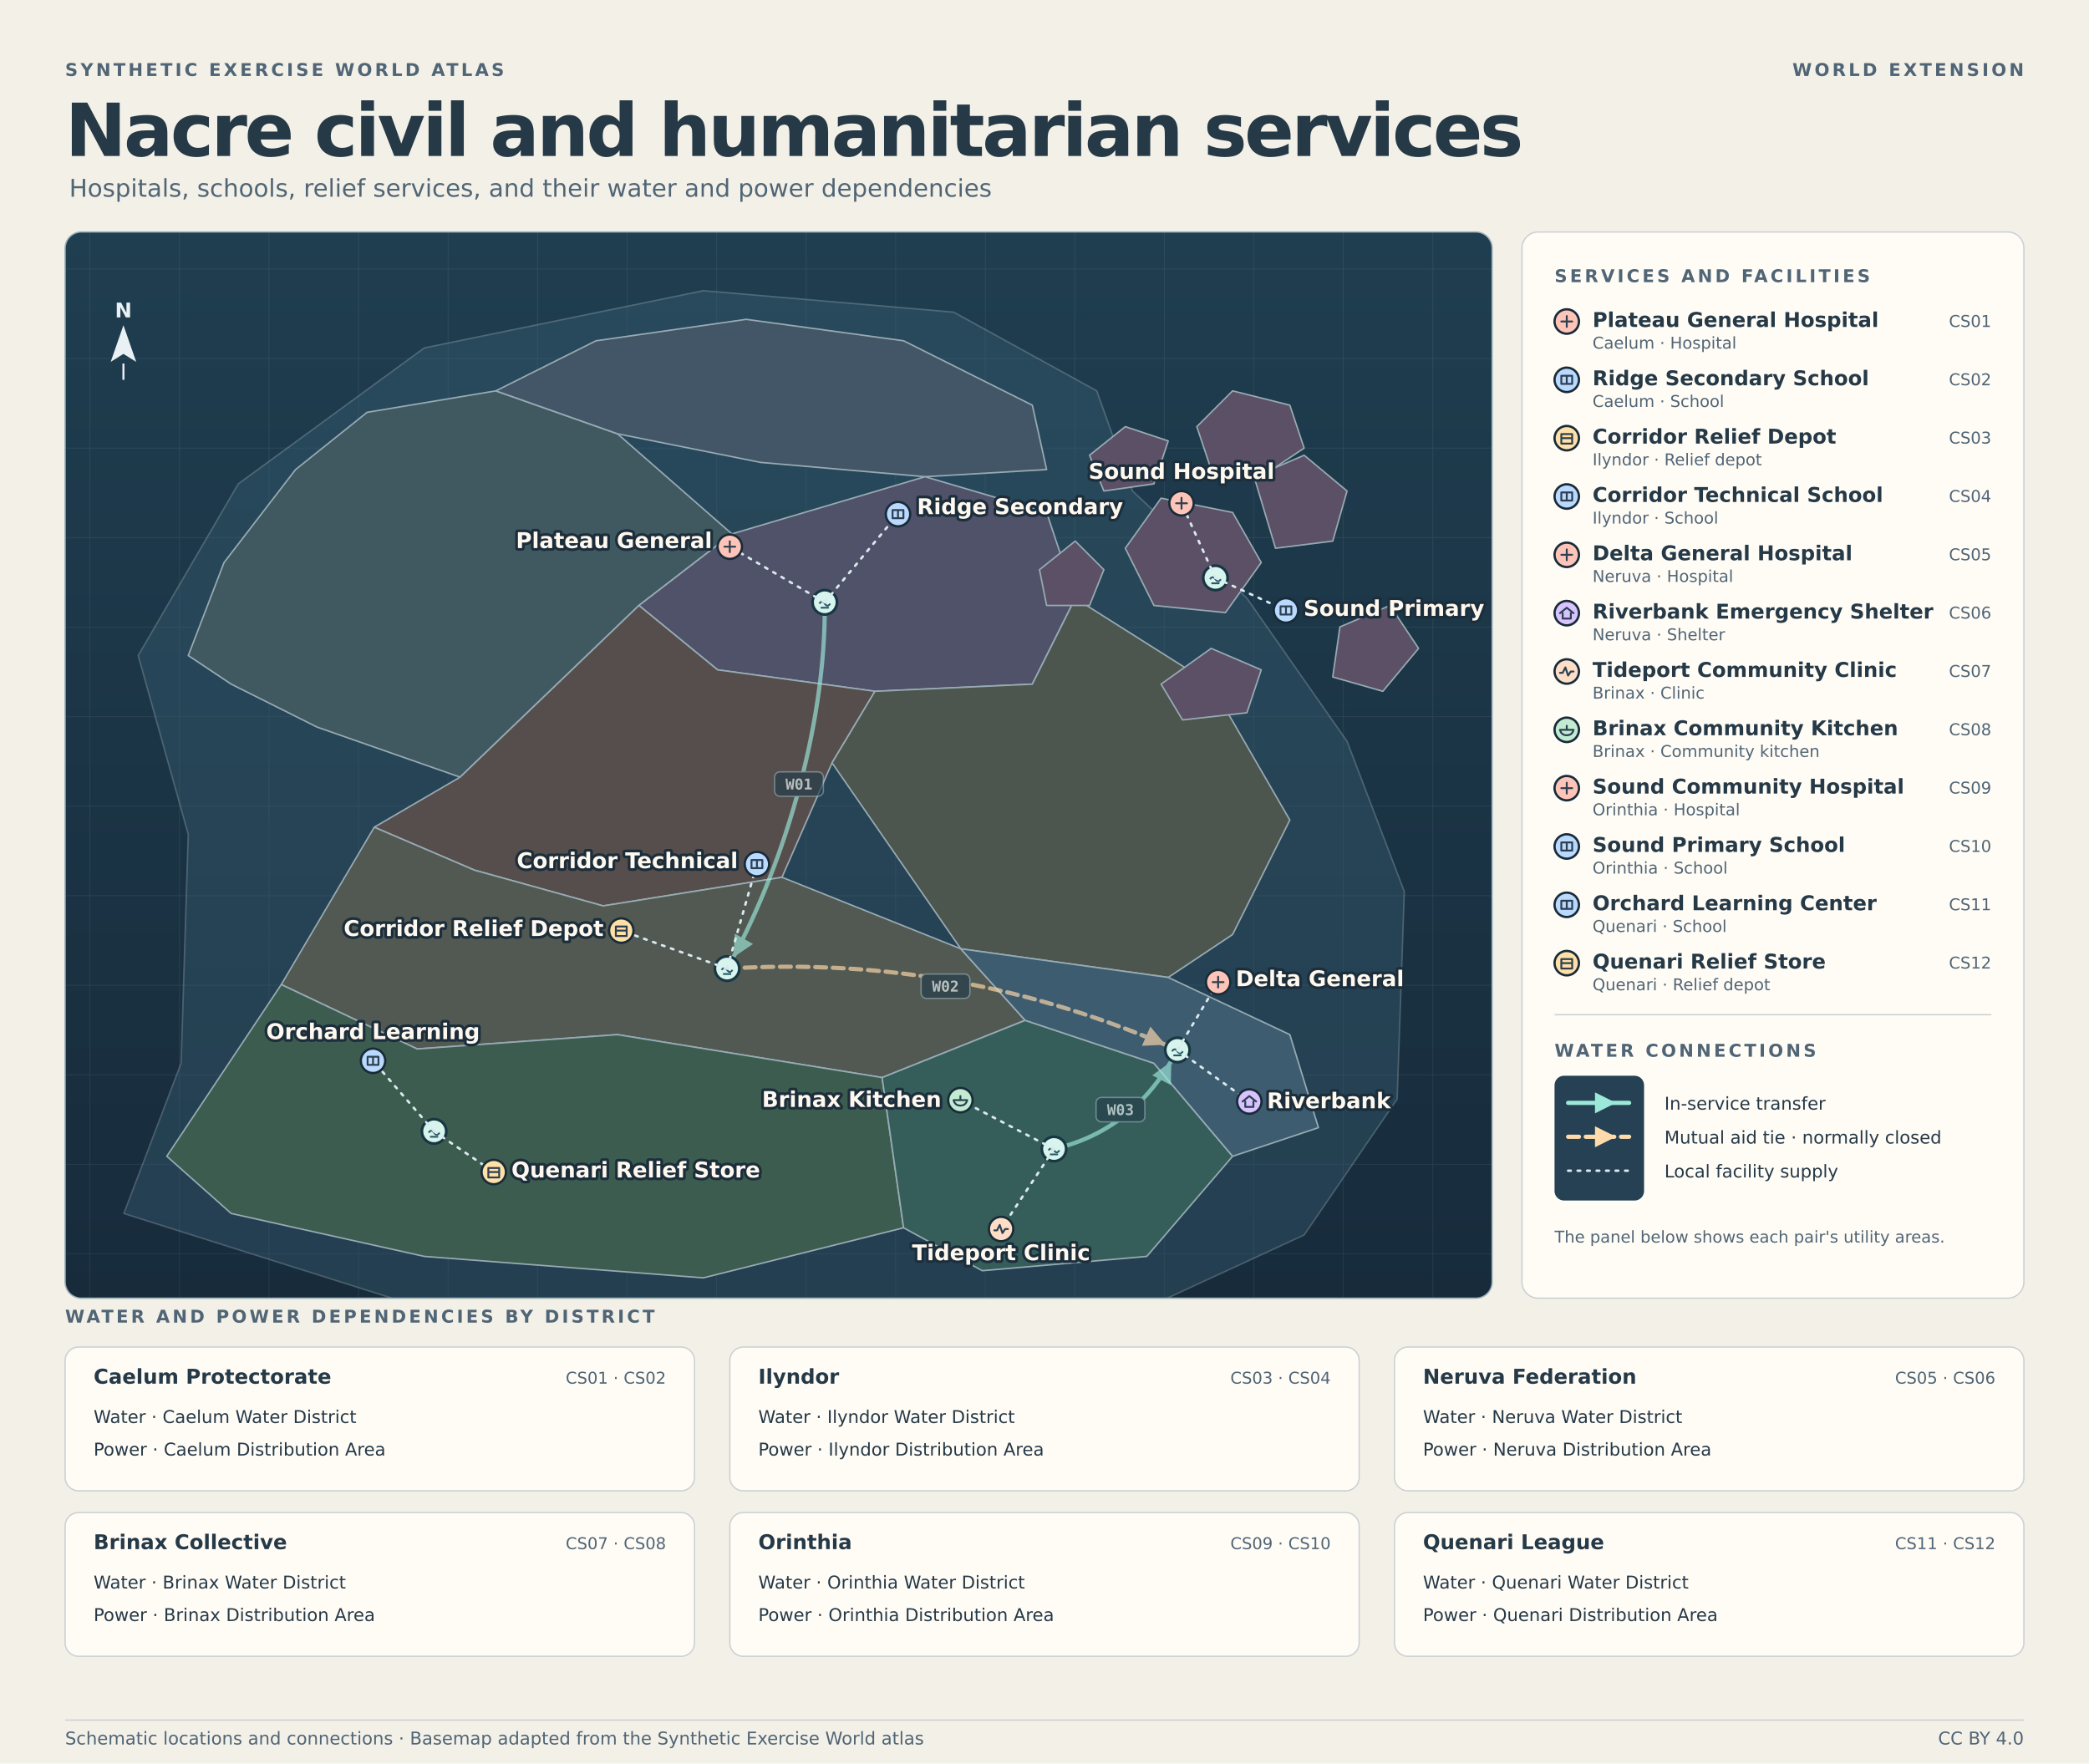
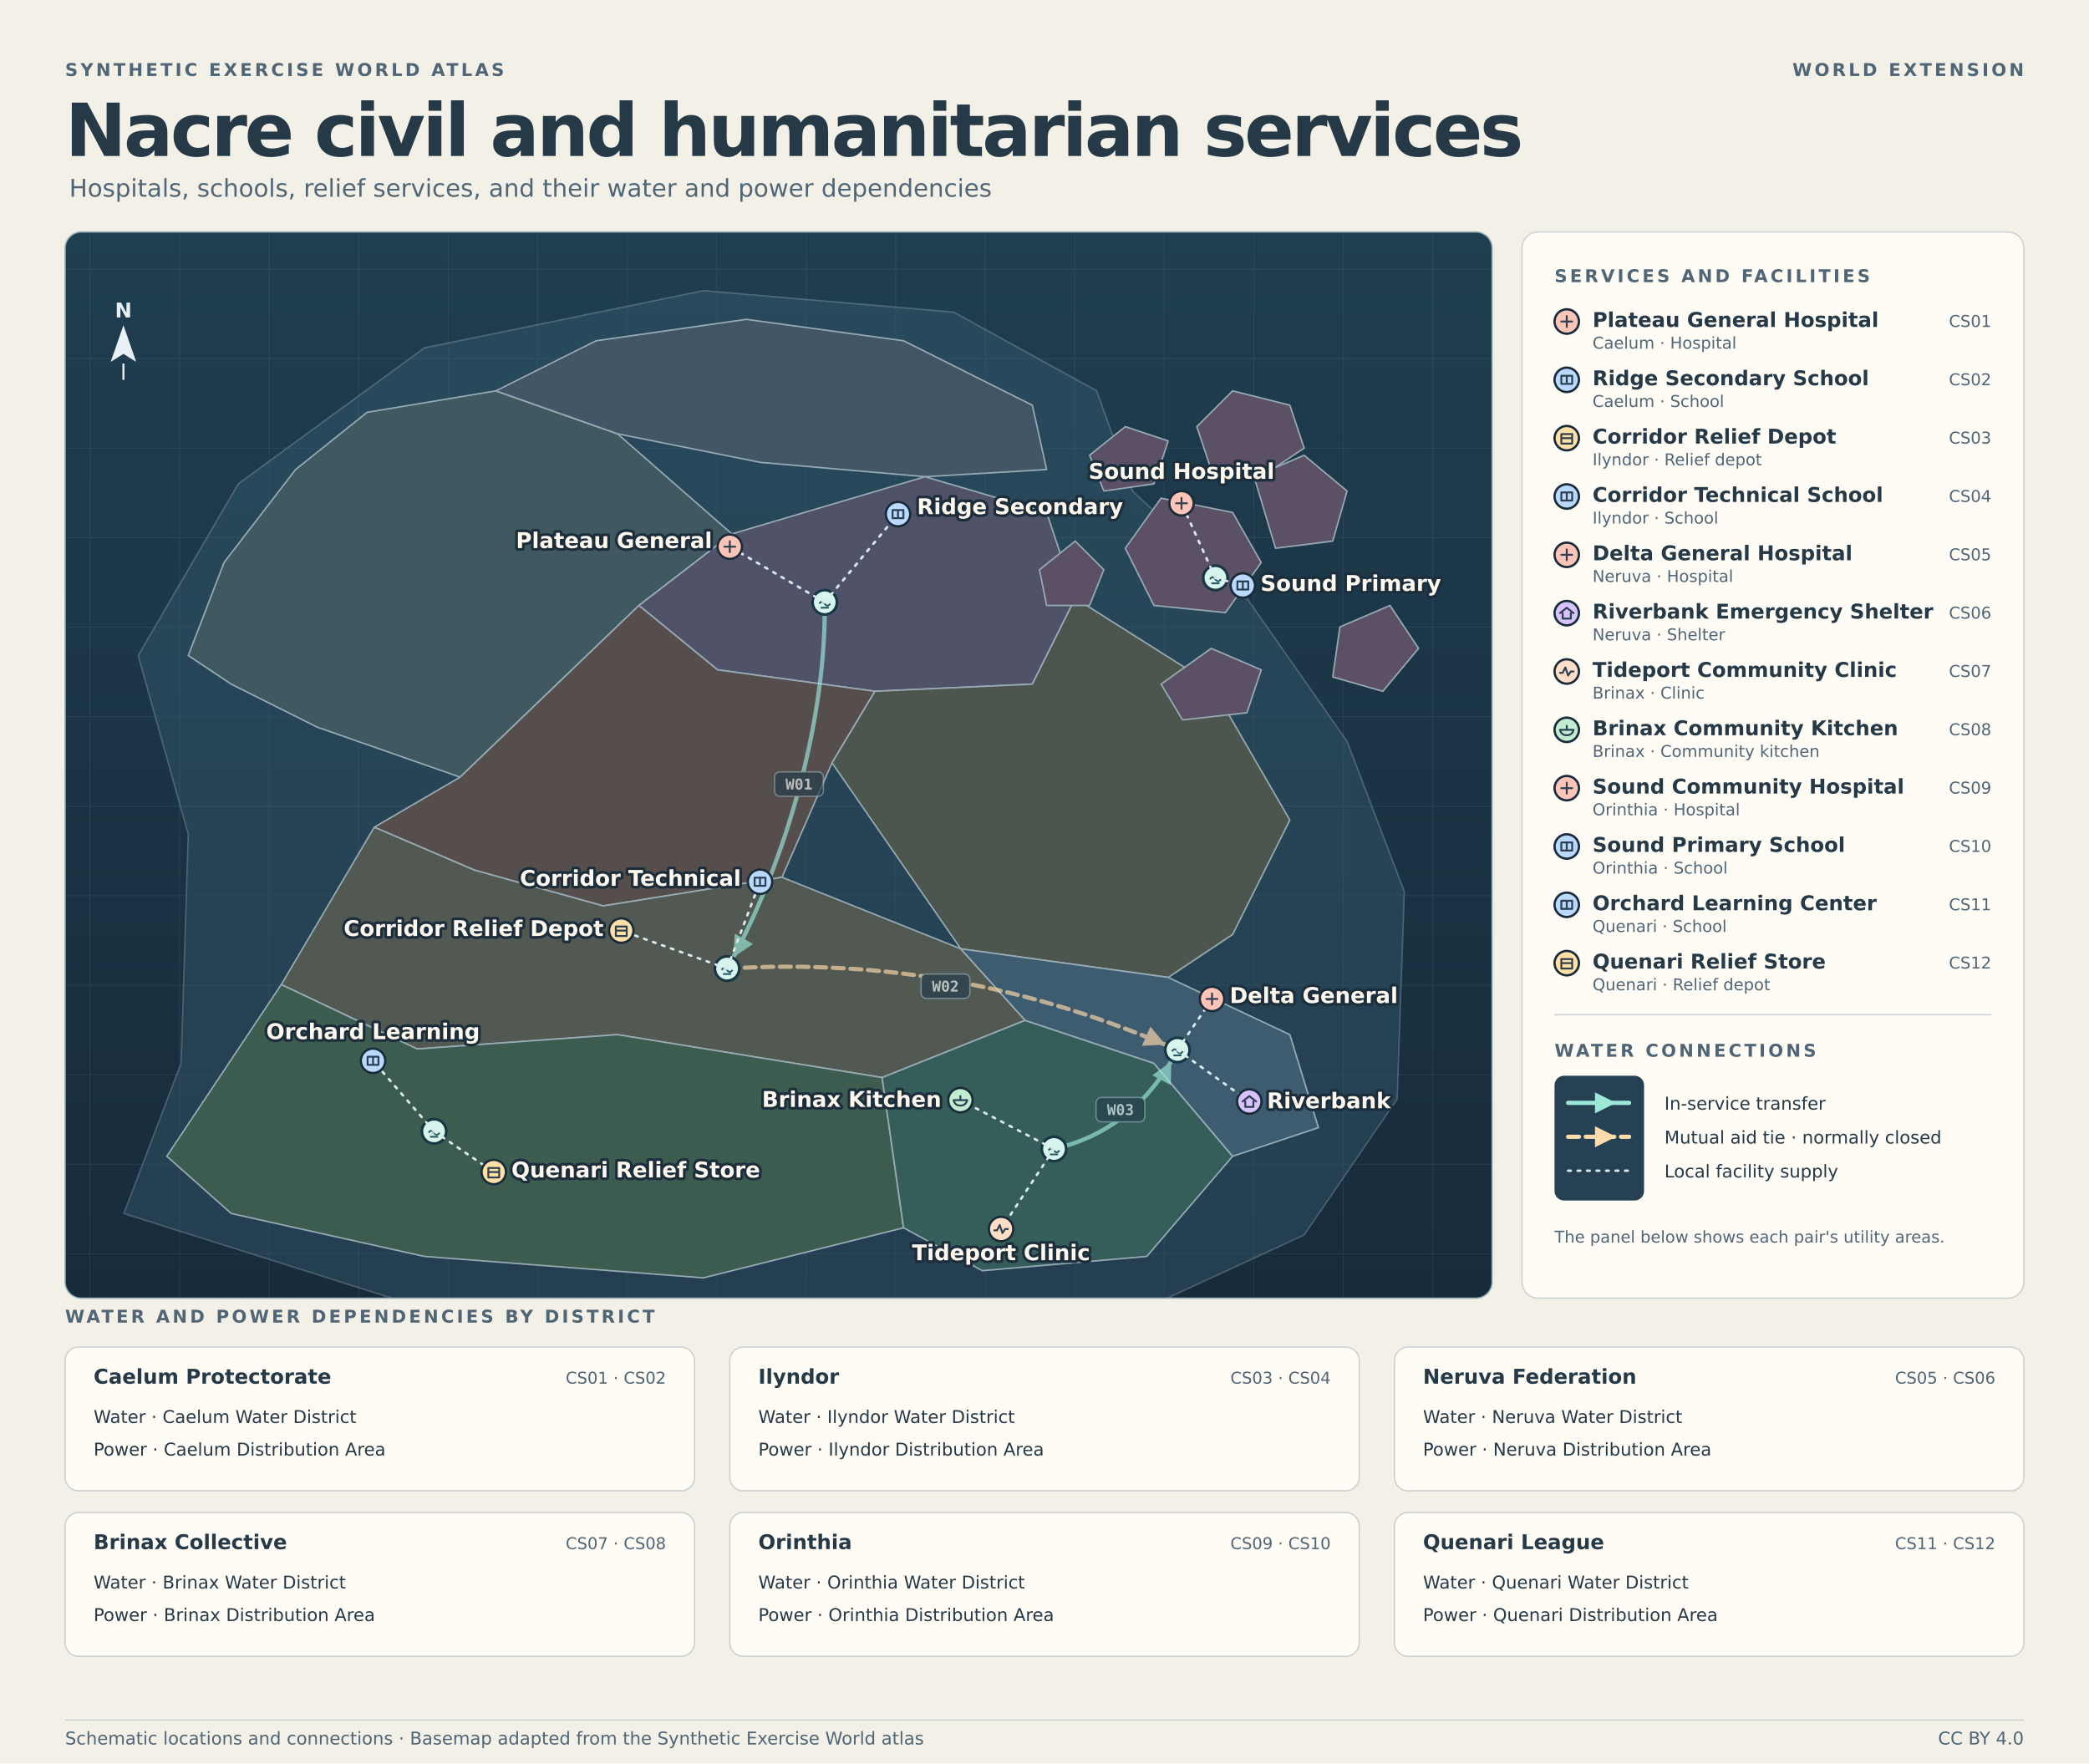
<svg xmlns="http://www.w3.org/2000/svg" viewBox="0 0 1540 1300" role="img" aria-labelledby="title description">
  <defs>
    <linearGradient id="sea" x2="0" y2="1">
      <stop stop-color="#1f3e50" />
      <stop offset="1" stop-color="#172b3b" />
    </linearGradient>
    <pattern id="graticule" width="66" height="66" patternUnits="userSpaceOnUse">
      <path d="M 66,0 H 0 V 66" fill="none" stroke="#bdd0d7" stroke-opacity=".11" />
    </pattern>
    <clipPath id="map-frame">
      <rect x="48" y="171" width="1052" height="786" rx="12" />
    </clipPath>
    <marker id="water-arrow" viewBox="0 0 8 8" refX="13" refY="4" markerWidth="5" markerHeight="5" orient="auto">
      <path d="M 0,0 8,4 0,8 Z" fill="#9ce8d9" />
    </marker>
    <marker id="aid-arrow" viewBox="0 0 8 8" refX="13" refY="4" markerWidth="5" markerHeight="5" orient="auto">
      <path d="M 0,0 8,4 0,8 Z" fill="#ffdbab" />
    </marker>
    <marker id="flow-arrow" viewBox="0 0 8 8" refX="6" refY="4" markerWidth="5" markerHeight="5" orient="auto">
      <path d="M 0,0 8,4 0,8 Z" fill="#376976" />
    </marker>
    <style>
      text { font-family: 'DejaVu Sans', sans-serif; }
      .ink { fill: #253947; }
      .muted { fill: #506575; }
      .light { fill: #f4f7f7; }
      .caps { font-size: 13px; font-weight: 700; letter-spacing: 2px; }
      .title { font-size: 54px; font-weight: 700; letter-spacing: -2px; }
      .subtitle { font-size: 18px; }
      .body { font-size: 15px; font-weight: 700; }
      .support { font-size: 13px; }
      .small { font-size: 12px; }
      .place { fill: #fff8ee; stroke: #1c2e3c; stroke-width: 4px; stroke-linejoin: round; paint-order: stroke fill; font-weight: 700; font-size: 16px; }
      .sidebar { fill: #fffcf6; stroke: #cbd1d2; }
      .divider { stroke: #cbd1d2; }
      .main, .aid, .supply { fill: none; stroke-width: 3.1; stroke-linejoin: round; stroke-linecap: round; }
      .main { stroke: #9ce8d9; }
      .aid { stroke: #ffdbab; stroke-dasharray: 8 5; }
      .supply { stroke: #d9e9ee; stroke-width: 1.8; stroke-dasharray: 2 5; }
      .route-id { fill: #eff6f6; font: 700 11px 'DejaVu Sans Mono', monospace; text-anchor: middle; }
    </style>
  </defs>
  <rect width="1540" height="1300" fill="#f3f0e8" />
  <text x="48" y="56" class="caps muted">SYNTHETIC EXERCISE WORLD ATLAS</text>
  <text x="48" y="115" class="title ink">Nacre civil and humanitarian services</text>
  <text x="51" y="145" class="subtitle muted">Hospitals, schools, relief services, and their water and power dependencies</text>
  <text x="1492" y="56" text-anchor="end" class="caps muted">WORLD EXTENSION</text>
  <path d="M 48,1268 H 1492" class="divider" />
  <text x="48" y="1286" class="support muted">Schematic locations and connections · Basemap adapted from the Synthetic Exercise World atlas</text>
  <text x="1492" y="1286" text-anchor="end" class="support muted">CC BY 4.0</text>
  <g id="nacre-basemap" clip-path="url(#map-frame)">
    <rect x="48" y="171" width="1052" height="786" fill="url(#sea)" />
    <rect x="48" y="171" width="1052" height="786" fill="url(#graticule)" />
    <g transform="translate(-172 151) scale(1.47)" stroke="#97aab3" stroke-width=".75" stroke-linejoin="round">
      <path d="M 179.14 505.81 L 207.84 430.48 L 211.43 315.69 L 186.32 226.02 L 236.54 139.92 L 329.80 71.77 L 469.70 43.07 L 595.25 53.83 L 666.99 93.29 L 684.93 143.51 L 742.32 197.32 L 792.54 269.06 L 821.24 344.39 L 817.65 448.42 L 771.02 516.57 L 677.75 559.62 L 512.75 563.21 L 315.45 548.86 z" fill="#365d70" opacity=".4" />
      <path d="M 211.43 226.02 L 229.36 179.38 L 265.23 132.75 L 301.10 104.05 L 365.67 93.29 L 426.65 114.81 L 484.05 165.03 L 437.42 200.91 L 347.74 287.00 L 275.99 261.89 L 232.95 240.36 z" fill="#405961" />
      <path d="M 365.67 93.29 L 415.89 68.18 L 491.22 57.42 L 570.14 68.18 L 634.71 100.47 L 641.88 132.75 L 580.90 136.34 L 498.40 129.16 L 426.65 114.81 z" fill="#425667" />
      <path d="M 437.42 200.91 L 484.05 165.03 L 580.90 136.34 L 641.88 154.27 L 656.23 197.32 L 634.71 240.36 L 555.79 243.95 L 476.87 233.19 z" fill="#4f5269" />
      <path d="M 347.74 287.00 L 437.42 200.91 L 476.87 233.19 L 555.79 243.95 L 534.27 279.82 L 509.16 337.22 L 419.48 351.57 L 354.91 333.63 L 304.69 312.11 z" fill="#554e4c" />
      <path d="M 555.79 243.95 L 634.71 240.36 L 656.23 197.32 L 724.39 240.36 L 763.85 308.52 L 735.15 365.91 L 702.86 387.44 L 598.84 373.09 L 534.27 279.82 z" fill="#4c564e" />
      <path d="M 258.06 391.02 L 304.69 312.11 L 354.91 333.63 L 419.48 351.57 L 509.16 337.22 L 598.84 373.09 L 631.12 408.96 L 559.38 437.66 L 426.65 416.13 L 326.21 423.31 z" fill="#515952" />
      <path d="M 200.66 477.12 L 258.06 391.02 L 326.21 423.31 L 426.65 416.13 L 559.38 437.66 L 570.14 512.99 L 469.70 538.10 L 329.80 527.34 L 232.95 505.81 z" fill="#3c5c4f" />
      <path d="M 570.14 512.99 L 559.38 437.66 L 631.12 408.96 L 695.69 430.48 L 735.15 477.12 L 692.10 527.34 L 609.60 534.51 z" fill="#355e5a" />
      <path d="M 598.84 373.09 L 702.86 387.44 L 763.85 416.13 L 778.19 462.77 L 735.15 477.12 L 695.69 430.48 L 631.12 408.96 z" fill="#3d5c70" />
      <path d="M 681.34 172.21 L 699.28 147.10 L 735.15 154.27 L 749.50 179.38 L 731.56 204.49 L 695.69 200.91 z" fill="#5b5065" />
      <path d="M 745.91 136.34 L 771.02 125.58 L 792.54 143.51 L 785.37 168.62 L 756.67 172.21 z" fill="#5b5065" />
      <path d="M 717.21 111.23 L 735.15 93.29 L 763.85 100.47 L 771.02 121.99 L 749.50 136.34 L 724.39 132.75 z" fill="#5b5065" />
      <path d="M 663.41 125.58 L 681.34 111.23 L 702.86 118.40 L 695.69 139.92 L 670.58 143.51 z" fill="#5b5065" />
      <path d="M 788.96 211.67 L 814.07 200.91 L 828.41 222.43 L 810.48 243.95 L 785.37 236.78 z" fill="#5b5065" />
      <path d="M 699.28 240.36 L 724.39 222.43 L 749.50 233.19 L 742.32 254.71 L 710.04 258.30 z" fill="#5b5065" />
      <path d="M 638.30 182.97 L 656.23 168.62 L 670.58 182.97 L 663.41 200.91 L 641.88 200.91 z" fill="#5b5065" />
    </g>
    <g transform="translate(91 254)" fill="#eaf1f5">
      <text y="-20" x="0" text-anchor="middle" font-size="15" font-weight="700">N</text>
      <path d="M 0,-12 8,11 0,6 -8,11 Z M 0,14 V 26" stroke="#eaf1f5" stroke-width="1.5" />
    </g>
  </g>
  <g id="water-transfers-layer" opacity="0.66">
    <g id="route-W01" data-state="in-service">
      <path d="M 608,444 C 609,539 575,645 536,714" class="main" marker-end="url(#water-arrow)" />
      <rect x="571" y="569" width="36" height="18" rx="4" fill="#233c4a" stroke="#a3bcc6" stroke-opacity=".8" />
      <text x="589" y="582" class="route-id">W01</text>
    </g>
    <g id="route-W02" data-state="normally-closed">
      <path d="M 536,714 C 653,707 761,727 868,774" class="aid" marker-end="url(#aid-arrow)" />
      <rect x="679" y="718" width="36" height="18" rx="4" fill="#233c4a" stroke="#a3bcc6" stroke-opacity=".8" />
      <text x="697" y="731" class="route-id">W02</text>
    </g>
    <g id="route-W03" data-state="in-service">
      <path d="M 777,847 Q 837,833 868,774" class="main" marker-end="url(#water-arrow)" />
      <rect x="808" y="809" width="36" height="18" rx="4" fill="#233c4a" stroke="#a3bcc6" stroke-opacity=".8" />
      <text x="826" y="822" class="route-id">W03</text>
    </g>
  </g>
  <g id="water-districts-layer">
    <g id="district-CAE">
      <g transform="translate(608 444)">
        <circle r="9" fill="#d7f4ed" stroke="#183643" stroke-width="2" />
        <path d="M -4,1 Q -2,-2 0,1 T 4,1 M -3,4 H 3" fill="none" stroke="#275967" stroke-width="1.3" />
      </g>
    </g>
    <g id="district-ILY">
      <g transform="translate(536 714)">
        <circle r="9" fill="#d7f4ed" stroke="#183643" stroke-width="2" />
        <path d="M -4,1 Q -2,-2 0,1 T 4,1 M -3,4 H 3" fill="none" stroke="#275967" stroke-width="1.3" />
      </g>
    </g>
    <g id="district-NER">
      <g transform="translate(868 774)">
        <circle r="9" fill="#d7f4ed" stroke="#183643" stroke-width="2" />
        <path d="M -4,1 Q -2,-2 0,1 T 4,1 M -3,4 H 3" fill="none" stroke="#275967" stroke-width="1.3" />
      </g>
    </g>
    <g id="district-BRI">
      <g transform="translate(777 847)">
        <circle r="9" fill="#d7f4ed" stroke="#183643" stroke-width="2" />
        <path d="M -4,1 Q -2,-2 0,1 T 4,1 M -3,4 H 3" fill="none" stroke="#275967" stroke-width="1.3" />
      </g>
    </g>
    <g id="district-ORI">
      <g transform="translate(896 426)">
        <circle r="9" fill="#d7f4ed" stroke="#183643" stroke-width="2" />
        <path d="M -4,1 Q -2,-2 0,1 T 4,1 M -3,4 H 3" fill="none" stroke="#275967" stroke-width="1.3" />
      </g>
    </g>
    <g id="district-QUE">
      <g transform="translate(320 834)">
        <circle r="9" fill="#d7f4ed" stroke="#183643" stroke-width="2" />
        <path d="M -4,1 Q -2,-2 0,1 T 4,1 M -3,4 H 3" fill="none" stroke="#275967" stroke-width="1.3" />
      </g>
    </g>
  </g>
  <g id="civil-facilities-layer">
    <g id="facility-CS01" data-type="hospital" data-district="CAE">
      <path d="M 608,444 L 538,403" class="supply" />
      <g transform="translate(538 403)">
        <circle r="9" fill="#ffc4b8" stroke="#192b38" stroke-width="1.7" />
        <g fill="none" stroke="#2e4050" stroke-width="1.4" stroke-linejoin="round" stroke-linecap="round">
          <path d="M -4,0 H 4 M 0,-4 V 4" />
        </g>
      </g>
      <text x="525" y="404" text-anchor="end" class="place">Plateau General</text>
    </g>
    <g id="facility-CS02" data-type="school" data-district="CAE">
      <path d="M 608,444 L 662,379" class="supply" />
      <g transform="translate(662 379)">
        <circle r="9" fill="#bad9ff" stroke="#192b38" stroke-width="1.7" />
        <g fill="none" stroke="#2e4050" stroke-width="1.4" stroke-linejoin="round" stroke-linecap="round">
          <path d="M -4,-3 H 4 V 3 H -4 Z M 0,-3 V 3" />
        </g>
      </g>
      <text x="676" y="379" text-anchor="start" class="place">Ridge Secondary</text>
    </g>
    <g id="facility-CS03" data-type="relief-depot" data-district="ILY">
      <path d="M 536,714 L 458,686" class="supply" />
      <g transform="translate(458 686)">
        <circle r="9" fill="#ffe0a7" stroke="#192b38" stroke-width="1.7" />
        <g fill="none" stroke="#2e4050" stroke-width="1.4" stroke-linejoin="round" stroke-linecap="round">
          <path d="M -4,-3 H 4 V 4 H -4 Z M -4,0 H 4" />
        </g>
      </g>
      <text x="445" y="690" text-anchor="end" class="place">Corridor Relief Depot</text>
    </g>
    <g id="facility-CS04" data-type="school" data-district="ILY">
-       <path d="M 536,714 L 558,637" class="supply" />
-       <g transform="translate(558 637)">
+       <path d="M 536,714 L 560.3,650.0" class="supply" />
+       <g transform="translate(560.3 650.0)">
        <circle r="9" fill="#bad9ff" stroke="#192b38" stroke-width="1.7" />
        <g fill="none" stroke="#2e4050" stroke-width="1.4" stroke-linejoin="round" stroke-linecap="round">
          <path d="M -4,-3 H 4 V 3 H -4 Z M 0,-3 V 3" />
        </g>
      </g>
-       <text x="544" y="640" text-anchor="end" class="place">Corridor Technical</text>
+       <text x="546.3" y="653.0" text-anchor="end" class="place">Corridor Technical</text>
    </g>
    <g id="facility-CS05" data-type="hospital" data-district="NER">
-       <path d="M 868,774 L 898,724" class="supply" />
-       <g transform="translate(898 724)">
+       <path d="M 868,774 L 893.5,736.4" class="supply" />
+       <g transform="translate(893.5 736.4)">
        <circle r="9" fill="#ffc4b8" stroke="#192b38" stroke-width="1.7" />
        <g fill="none" stroke="#2e4050" stroke-width="1.4" stroke-linejoin="round" stroke-linecap="round">
          <path d="M -4,0 H 4 M 0,-4 V 4" />
        </g>
      </g>
-       <text x="911" y="727" text-anchor="start" class="place">Delta General</text>
+       <text x="906.5" y="739.4" text-anchor="start" class="place">Delta General</text>
    </g>
    <g id="facility-CS06" data-type="shelter" data-district="NER">
      <path d="M 868,774 L 921,812" class="supply" />
      <g transform="translate(921 812)">
        <circle r="9" fill="#d8c3ff" stroke="#192b38" stroke-width="1.7" />
        <g fill="none" stroke="#2e4050" stroke-width="1.4" stroke-linejoin="round" stroke-linecap="round">
          <path d="M -5,0 0,-4 5,0 M -3,0 V 4 H 3 V 0" />
        </g>
      </g>
      <text x="934" y="817" text-anchor="start" class="place">Riverbank</text>
    </g>
    <g id="facility-CS07" data-type="clinic" data-district="BRI">
      <path d="M 777,847 L 738,906" class="supply" />
      <g transform="translate(738 906)">
        <circle r="9" fill="#ffdec8" stroke="#192b38" stroke-width="1.7" />
        <g fill="none" stroke="#2e4050" stroke-width="1.4" stroke-linejoin="round" stroke-linecap="round">
          <path d="M -5,1 H -3 L -1,-3 1,3 3,0 H 5" />
        </g>
      </g>
      <text x="738" y="929" text-anchor="middle" class="place">Tideport Clinic</text>
    </g>
    <g id="facility-CS08" data-type="community-kitchen" data-district="BRI">
      <path d="M 777,847 L 708,811" class="supply" />
      <g transform="translate(708 811)">
        <circle r="9" fill="#c1ecd2" stroke="#192b38" stroke-width="1.7" />
        <g fill="none" stroke="#2e4050" stroke-width="1.4" stroke-linejoin="round" stroke-linecap="round">
          <path d="M -5,0 H 5 Q 4,4 0,4 T -5,0 M 0,-3 V -1" />
        </g>
      </g>
      <text x="694" y="816" text-anchor="end" class="place">Brinax Kitchen</text>
    </g>
    <g id="facility-CS09" data-type="hospital" data-district="ORI">
      <path d="M 896,426 L 871,371" class="supply" />
      <g transform="translate(871 371)">
        <circle r="9" fill="#ffc4b8" stroke="#192b38" stroke-width="1.7" />
        <g fill="none" stroke="#2e4050" stroke-width="1.4" stroke-linejoin="round" stroke-linecap="round">
          <path d="M -4,0 H 4 M 0,-4 V 4" />
        </g>
      </g>
      <text x="871" y="353" text-anchor="middle" class="place">Sound Hospital</text>
    </g>
    <g id="facility-CS10" data-type="school" data-district="ORI">
-       <path d="M 896,426 L 948,450" class="supply" />
-       <g transform="translate(948 450)">
+       <path d="M 896,426 L 916.2,431.6" class="supply" />
+       <g transform="translate(916.2 431.6)">
        <circle r="9" fill="#bad9ff" stroke="#192b38" stroke-width="1.7" />
        <g fill="none" stroke="#2e4050" stroke-width="1.4" stroke-linejoin="round" stroke-linecap="round">
          <path d="M -4,-3 H 4 V 3 H -4 Z M 0,-3 V 3" />
        </g>
      </g>
-       <text x="961" y="454" text-anchor="start" class="place">Sound Primary</text>
+       <text x="929.2" y="435.6" text-anchor="start" class="place">Sound Primary</text>
    </g>
    <g id="facility-CS11" data-type="school" data-district="QUE">
      <path d="M 320,834 L 275,782" class="supply" />
      <g transform="translate(275 782)">
        <circle r="9" fill="#bad9ff" stroke="#192b38" stroke-width="1.7" />
        <g fill="none" stroke="#2e4050" stroke-width="1.4" stroke-linejoin="round" stroke-linecap="round">
          <path d="M -4,-3 H 4 V 3 H -4 Z M 0,-3 V 3" />
        </g>
      </g>
      <text x="275" y="766" text-anchor="middle" class="place">Orchard Learning</text>
    </g>
    <g id="facility-CS12" data-type="relief-depot" data-district="QUE">
      <path d="M 320,834 L 364,864" class="supply" />
      <g transform="translate(364 864)">
        <circle r="9" fill="#ffe0a7" stroke="#192b38" stroke-width="1.7" />
        <g fill="none" stroke="#2e4050" stroke-width="1.4" stroke-linejoin="round" stroke-linecap="round">
          <path d="M -4,-3 H 4 V 4 H -4 Z M -4,0 H 4" />
        </g>
      </g>
      <text x="377" y="868" text-anchor="start" class="place">Quenari Relief Store</text>
    </g>
  </g>
  <rect x="48" y="171" width="1052" height="786" rx="12" fill="none" stroke="#9aafb7" />
  <rect x="1122" y="171" width="370" height="786" rx="12" class="sidebar" />
  <text x="1146" y="208" class="caps muted">SERVICES AND FACILITIES</text>
  <g transform="translate(1155 237)">
    <circle r="9" fill="#ffc4b8" stroke="#192b38" stroke-width="1.7" />
    <g fill="none" stroke="#2e4050" stroke-width="1.4" stroke-linejoin="round" stroke-linecap="round">
      <path d="M -4,0 H 4 M 0,-4 V 4" />
    </g>
  </g>
  <text x="1174" y="241" class="body ink">Plateau General Hospital</text>
  <text x="1174" y="257" class="small muted">Caelum · Hospital</text>
  <text x="1468" y="241" text-anchor="end" class="small muted">CS01</text>
  <g transform="translate(1155 280)">
    <circle r="9" fill="#bad9ff" stroke="#192b38" stroke-width="1.7" />
    <g fill="none" stroke="#2e4050" stroke-width="1.4" stroke-linejoin="round" stroke-linecap="round">
      <path d="M -4,-3 H 4 V 3 H -4 Z M 0,-3 V 3" />
    </g>
  </g>
  <text x="1174" y="284" class="body ink">Ridge Secondary School</text>
  <text x="1174" y="300" class="small muted">Caelum · School</text>
  <text x="1468" y="284" text-anchor="end" class="small muted">CS02</text>
  <g transform="translate(1155 323)">
    <circle r="9" fill="#ffe0a7" stroke="#192b38" stroke-width="1.7" />
    <g fill="none" stroke="#2e4050" stroke-width="1.4" stroke-linejoin="round" stroke-linecap="round">
      <path d="M -4,-3 H 4 V 4 H -4 Z M -4,0 H 4" />
    </g>
  </g>
  <text x="1174" y="327" class="body ink">Corridor Relief Depot</text>
  <text x="1174" y="343" class="small muted">Ilyndor · Relief depot</text>
  <text x="1468" y="327" text-anchor="end" class="small muted">CS03</text>
  <g transform="translate(1155 366)">
    <circle r="9" fill="#bad9ff" stroke="#192b38" stroke-width="1.7" />
    <g fill="none" stroke="#2e4050" stroke-width="1.4" stroke-linejoin="round" stroke-linecap="round">
      <path d="M -4,-3 H 4 V 3 H -4 Z M 0,-3 V 3" />
    </g>
  </g>
  <text x="1174" y="370" class="body ink">Corridor Technical School</text>
  <text x="1174" y="386" class="small muted">Ilyndor · School</text>
  <text x="1468" y="370" text-anchor="end" class="small muted">CS04</text>
  <g transform="translate(1155 409)">
    <circle r="9" fill="#ffc4b8" stroke="#192b38" stroke-width="1.7" />
    <g fill="none" stroke="#2e4050" stroke-width="1.4" stroke-linejoin="round" stroke-linecap="round">
      <path d="M -4,0 H 4 M 0,-4 V 4" />
    </g>
  </g>
  <text x="1174" y="413" class="body ink">Delta General Hospital</text>
  <text x="1174" y="429" class="small muted">Neruva · Hospital</text>
  <text x="1468" y="413" text-anchor="end" class="small muted">CS05</text>
  <g transform="translate(1155 452)">
    <circle r="9" fill="#d8c3ff" stroke="#192b38" stroke-width="1.7" />
    <g fill="none" stroke="#2e4050" stroke-width="1.4" stroke-linejoin="round" stroke-linecap="round">
      <path d="M -5,0 0,-4 5,0 M -3,0 V 4 H 3 V 0" />
    </g>
  </g>
  <text x="1174" y="456" class="body ink">Riverbank Emergency Shelter</text>
  <text x="1174" y="472" class="small muted">Neruva · Shelter</text>
  <text x="1468" y="456" text-anchor="end" class="small muted">CS06</text>
  <g transform="translate(1155 495)">
    <circle r="9" fill="#ffdec8" stroke="#192b38" stroke-width="1.7" />
    <g fill="none" stroke="#2e4050" stroke-width="1.4" stroke-linejoin="round" stroke-linecap="round">
      <path d="M -5,1 H -3 L -1,-3 1,3 3,0 H 5" />
    </g>
  </g>
  <text x="1174" y="499" class="body ink">Tideport Community Clinic</text>
  <text x="1174" y="515" class="small muted">Brinax · Clinic</text>
  <text x="1468" y="499" text-anchor="end" class="small muted">CS07</text>
  <g transform="translate(1155 538)">
    <circle r="9" fill="#c1ecd2" stroke="#192b38" stroke-width="1.7" />
    <g fill="none" stroke="#2e4050" stroke-width="1.4" stroke-linejoin="round" stroke-linecap="round">
      <path d="M -5,0 H 5 Q 4,4 0,4 T -5,0 M 0,-3 V -1" />
    </g>
  </g>
  <text x="1174" y="542" class="body ink">Brinax Community Kitchen</text>
  <text x="1174" y="558" class="small muted">Brinax · Community kitchen</text>
  <text x="1468" y="542" text-anchor="end" class="small muted">CS08</text>
  <g transform="translate(1155 581)">
    <circle r="9" fill="#ffc4b8" stroke="#192b38" stroke-width="1.7" />
    <g fill="none" stroke="#2e4050" stroke-width="1.4" stroke-linejoin="round" stroke-linecap="round">
      <path d="M -4,0 H 4 M 0,-4 V 4" />
    </g>
  </g>
  <text x="1174" y="585" class="body ink">Sound Community Hospital</text>
  <text x="1174" y="601" class="small muted">Orinthia · Hospital</text>
  <text x="1468" y="585" text-anchor="end" class="small muted">CS09</text>
  <g transform="translate(1155 624)">
    <circle r="9" fill="#bad9ff" stroke="#192b38" stroke-width="1.7" />
    <g fill="none" stroke="#2e4050" stroke-width="1.4" stroke-linejoin="round" stroke-linecap="round">
      <path d="M -4,-3 H 4 V 3 H -4 Z M 0,-3 V 3" />
    </g>
  </g>
  <text x="1174" y="628" class="body ink">Sound Primary School</text>
  <text x="1174" y="644" class="small muted">Orinthia · School</text>
  <text x="1468" y="628" text-anchor="end" class="small muted">CS10</text>
  <g transform="translate(1155 667)">
    <circle r="9" fill="#bad9ff" stroke="#192b38" stroke-width="1.7" />
    <g fill="none" stroke="#2e4050" stroke-width="1.4" stroke-linejoin="round" stroke-linecap="round">
      <path d="M -4,-3 H 4 V 3 H -4 Z M 0,-3 V 3" />
    </g>
  </g>
  <text x="1174" y="671" class="body ink">Orchard Learning Center</text>
  <text x="1174" y="687" class="small muted">Quenari · School</text>
  <text x="1468" y="671" text-anchor="end" class="small muted">CS11</text>
  <g transform="translate(1155 710)">
    <circle r="9" fill="#ffe0a7" stroke="#192b38" stroke-width="1.7" />
    <g fill="none" stroke="#2e4050" stroke-width="1.4" stroke-linejoin="round" stroke-linecap="round">
      <path d="M -4,-3 H 4 V 4 H -4 Z M -4,0 H 4" />
    </g>
  </g>
  <text x="1174" y="714" class="body ink">Quenari Relief Store</text>
  <text x="1174" y="730" class="small muted">Quenari · Relief depot</text>
  <text x="1468" y="714" text-anchor="end" class="small muted">CS12</text>
  <path d="M 1146,748 H 1468" class="divider" />
  <text x="1146" y="779" class="caps muted">WATER CONNECTIONS</text>
  <rect x="1146" y="793" width="66" height="92" rx="7" fill="#254153" />
  <path d="M 1156,813 H 1201" class="main" marker-end="url(#water-arrow)" />
  <path d="M 1156,838 H 1201" class="aid" marker-end="url(#aid-arrow)" />
  <path d="M 1156,863 H 1201" class="supply" />
  <text x="1227" y="818" class="support ink">In-service transfer</text>
  <text x="1227" y="843" class="support ink">Mutual aid tie · normally closed</text>
  <text x="1227" y="868" class="support ink">Local facility supply</text>
  <text x="1146" y="916" class="small muted">The panel below shows each pair's utility areas.</text>
  <g id="facility-utilities-layer">
    <text x="48" y="975" class="caps muted">WATER AND POWER DEPENDENCIES BY DISTRICT</text>
    <g id="utilities-CAE">
      <rect x="48" y="993" width="464" height="106" rx="10" class="sidebar" />
      <text x="69" y="1020" class="body ink">Caelum Protectorate</text>
      <text x="491" y="1020" text-anchor="end" class="small muted">CS01 · CS02</text>
      <text x="69" y="1049" class="support ink">Water · Caelum Water District</text>
      <text x="69" y="1073" class="support ink">Power · Caelum Distribution Area</text>
    </g>
    <g id="utilities-ILY">
      <rect x="538" y="993" width="464" height="106" rx="10" class="sidebar" />
      <text x="559" y="1020" class="body ink">Ilyndor</text>
      <text x="981" y="1020" text-anchor="end" class="small muted">CS03 · CS04</text>
      <text x="559" y="1049" class="support ink">Water · Ilyndor Water District</text>
      <text x="559" y="1073" class="support ink">Power · Ilyndor Distribution Area</text>
    </g>
    <g id="utilities-NER">
      <rect x="1028" y="993" width="464" height="106" rx="10" class="sidebar" />
      <text x="1049" y="1020" class="body ink">Neruva Federation</text>
      <text x="1471" y="1020" text-anchor="end" class="small muted">CS05 · CS06</text>
      <text x="1049" y="1049" class="support ink">Water · Neruva Water District</text>
      <text x="1049" y="1073" class="support ink">Power · Neruva Distribution Area</text>
    </g>
    <g id="utilities-BRI">
      <rect x="48" y="1115" width="464" height="106" rx="10" class="sidebar" />
      <text x="69" y="1142" class="body ink">Brinax Collective</text>
      <text x="491" y="1142" text-anchor="end" class="small muted">CS07 · CS08</text>
      <text x="69" y="1171" class="support ink">Water · Brinax Water District</text>
      <text x="69" y="1195" class="support ink">Power · Brinax Distribution Area</text>
    </g>
    <g id="utilities-ORI">
      <rect x="538" y="1115" width="464" height="106" rx="10" class="sidebar" />
      <text x="559" y="1142" class="body ink">Orinthia</text>
      <text x="981" y="1142" text-anchor="end" class="small muted">CS09 · CS10</text>
      <text x="559" y="1171" class="support ink">Water · Orinthia Water District</text>
      <text x="559" y="1195" class="support ink">Power · Orinthia Distribution Area</text>
    </g>
    <g id="utilities-QUE">
      <rect x="1028" y="1115" width="464" height="106" rx="10" class="sidebar" />
      <text x="1049" y="1142" class="body ink">Quenari League</text>
      <text x="1471" y="1142" text-anchor="end" class="small muted">CS11 · CS12</text>
      <text x="1049" y="1171" class="support ink">Water · Quenari Water District</text>
      <text x="1049" y="1195" class="support ink">Power · Quenari Distribution Area</text>
    </g>
  </g>
</svg>
